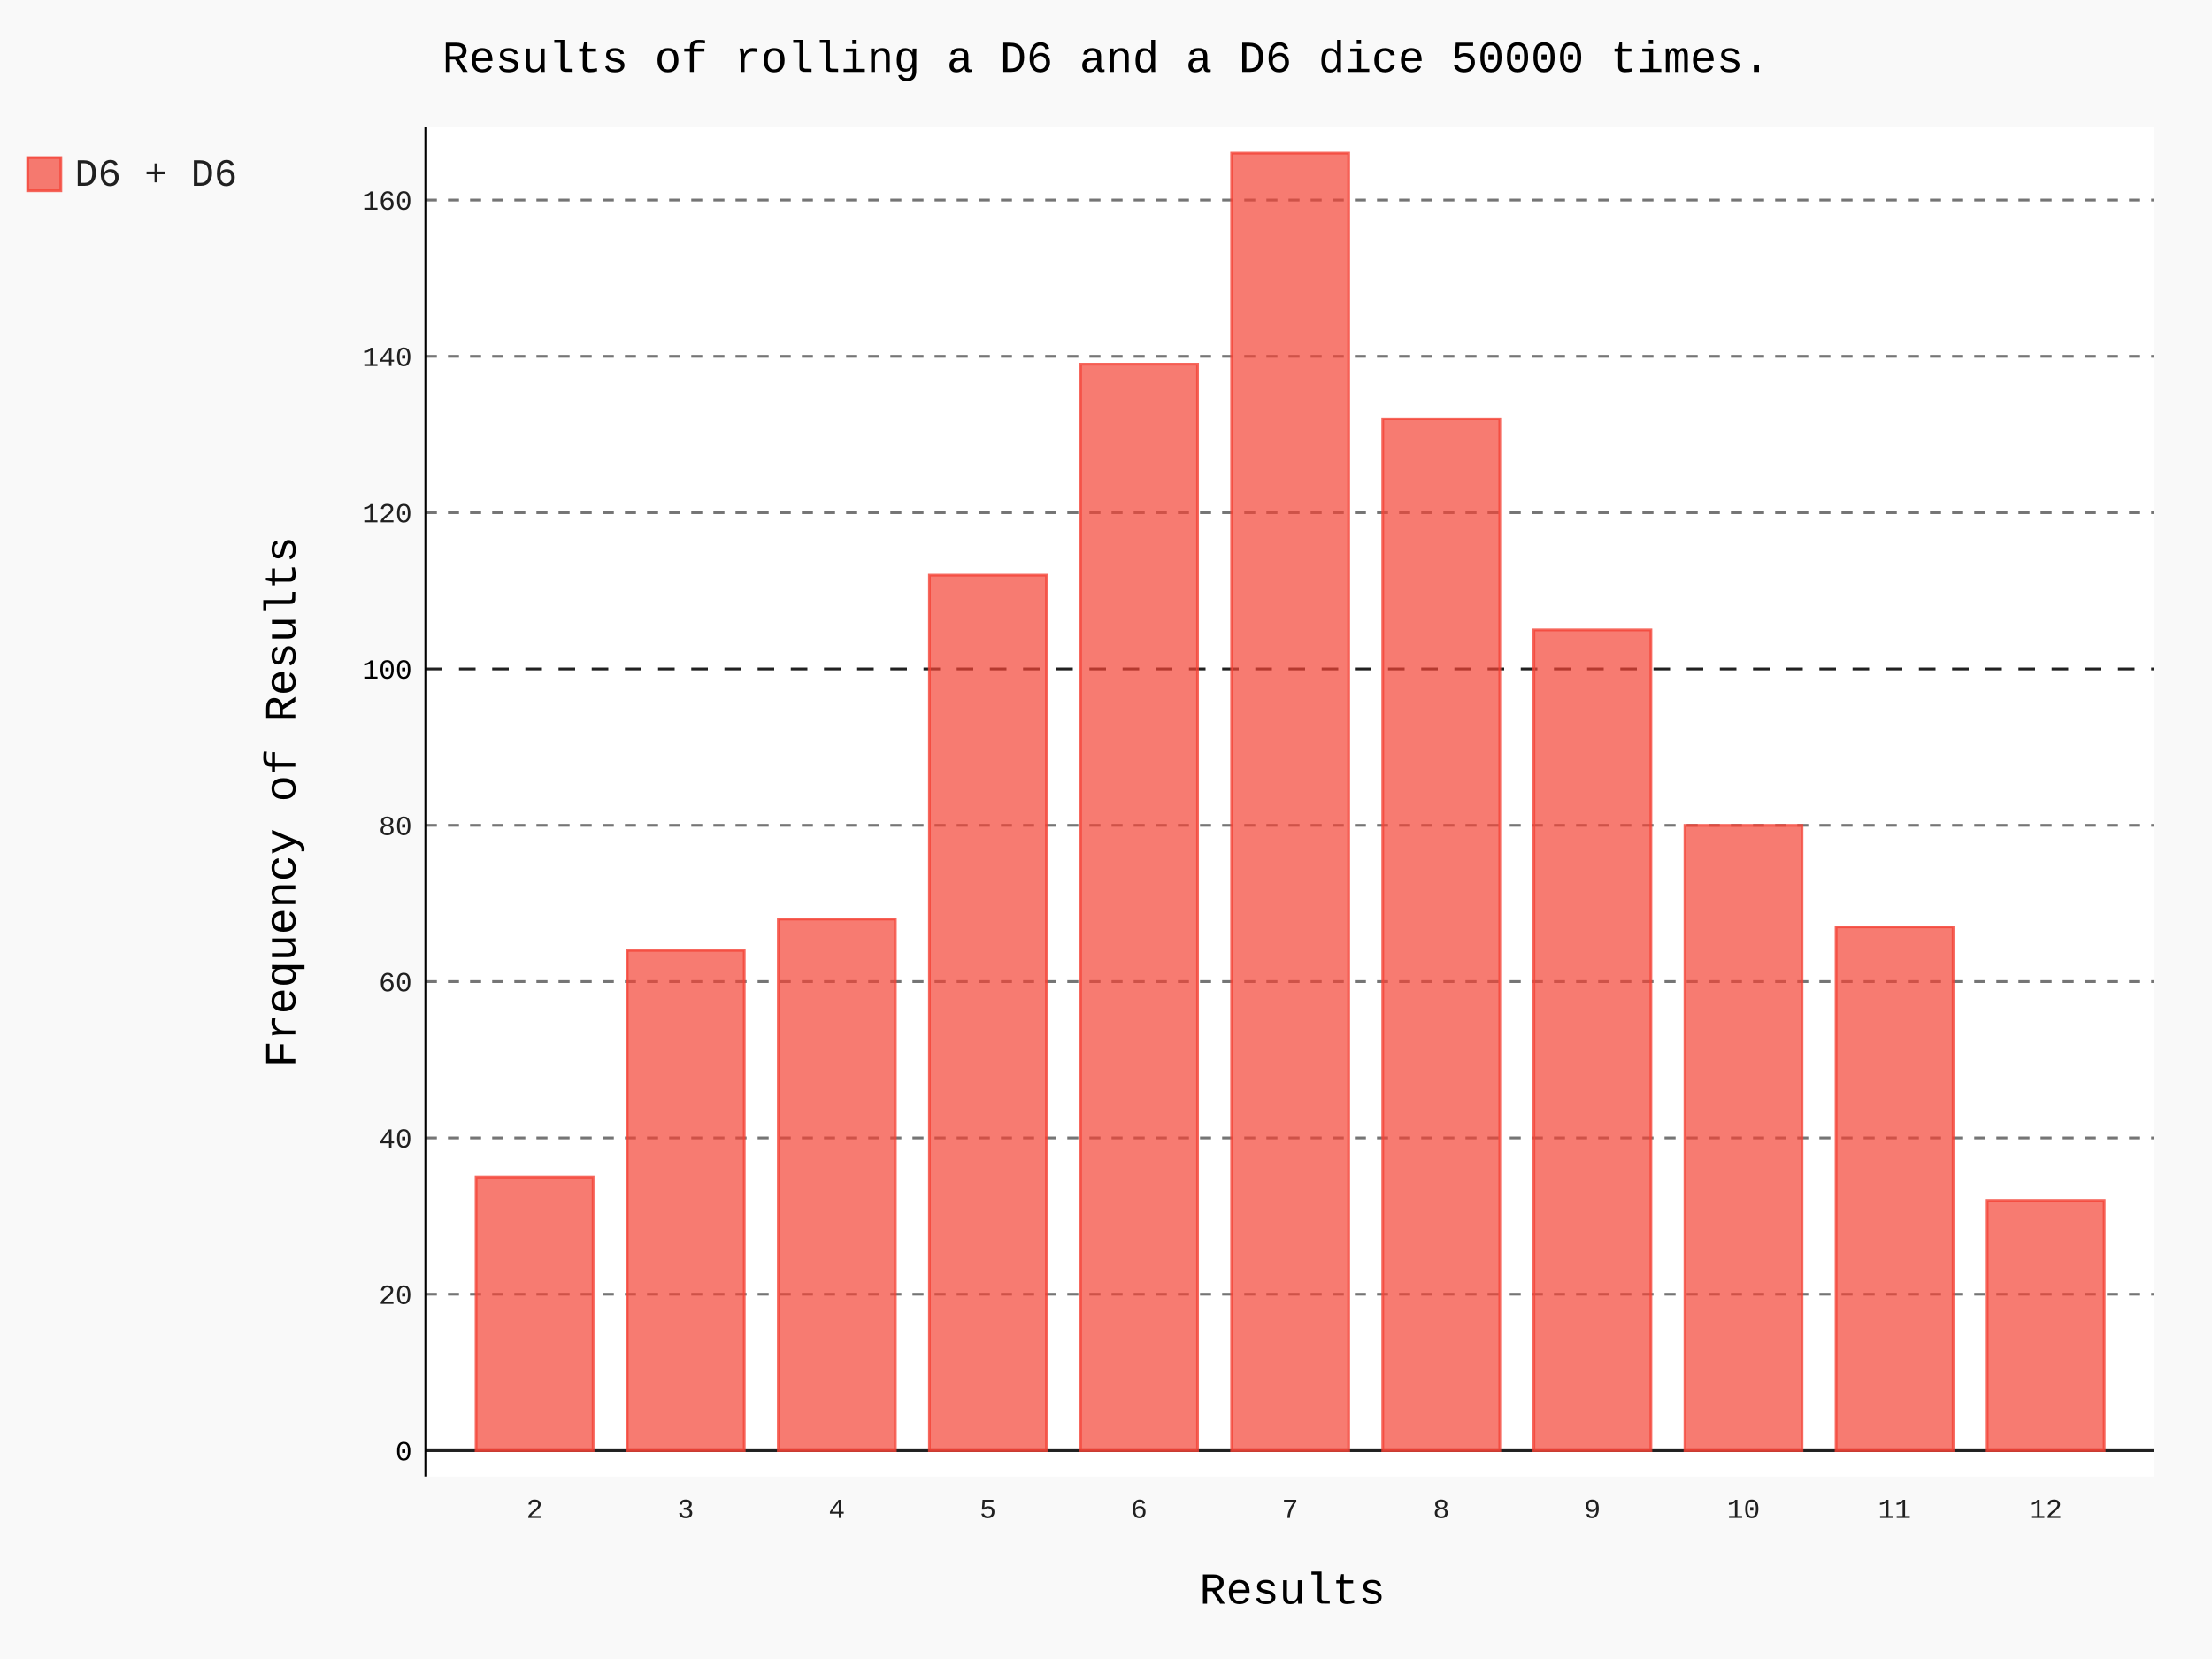
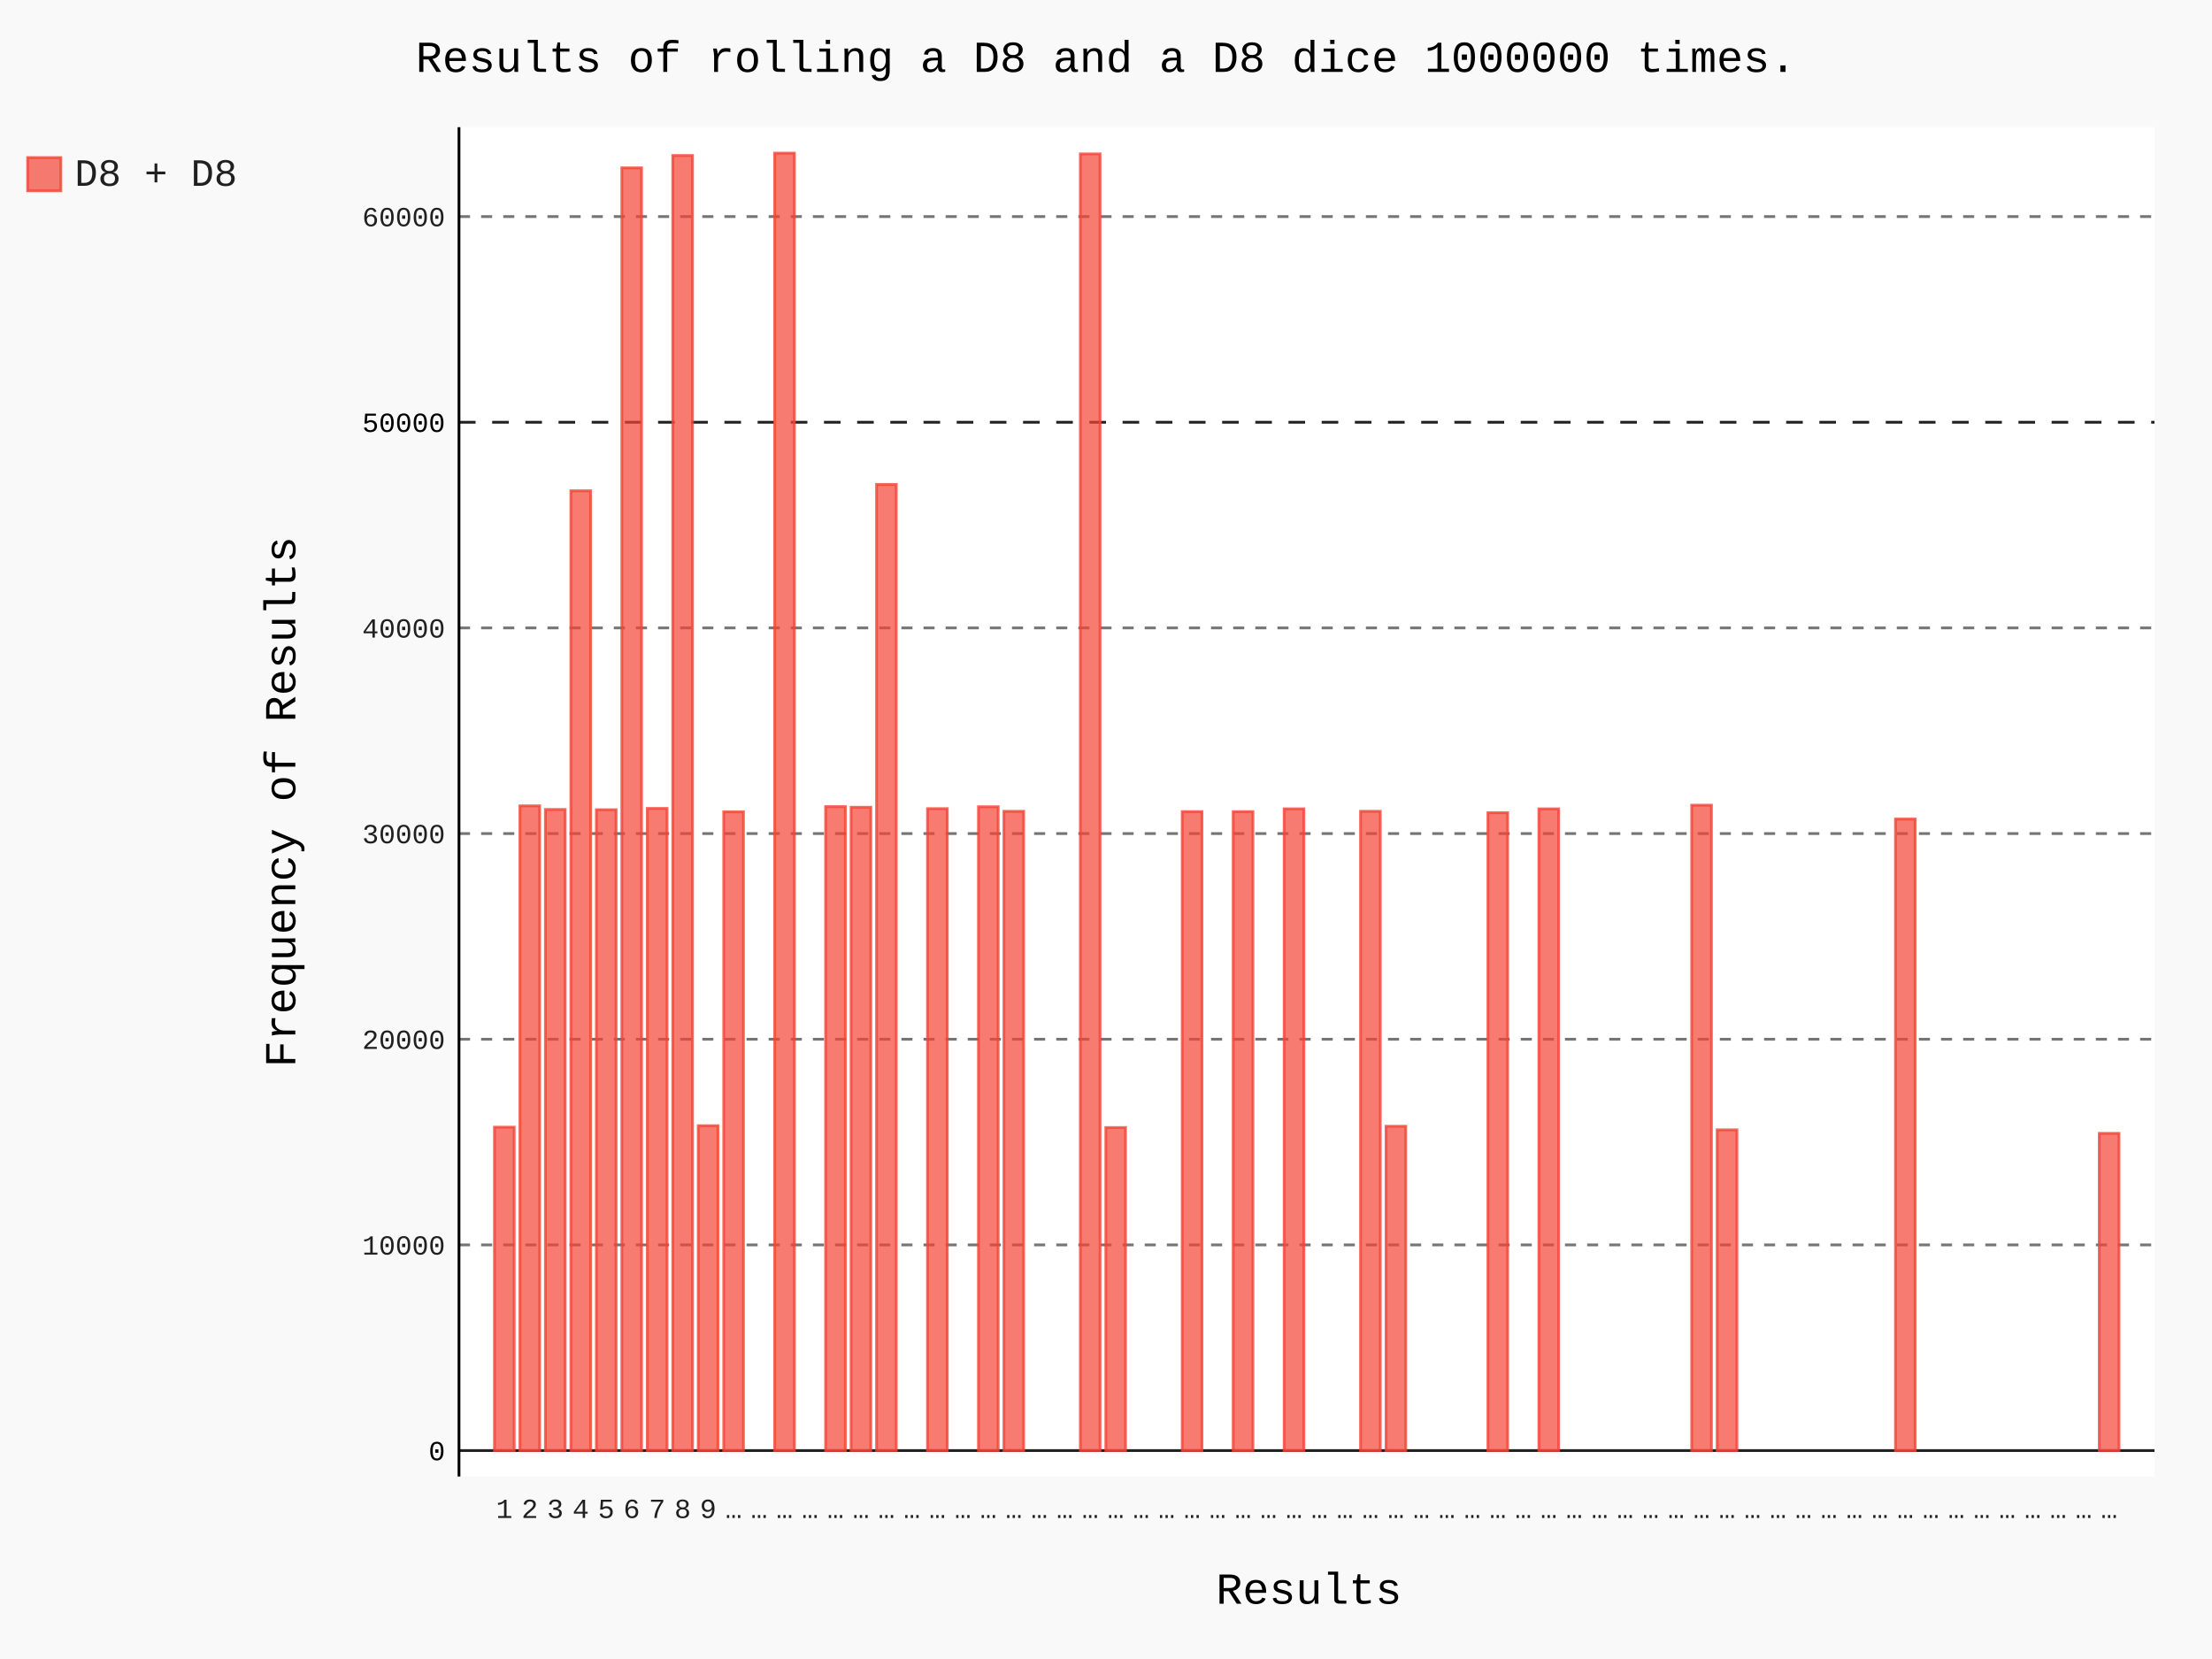
- <svg xmlns="http://www.w3.org/2000/svg" class="pygal-chart" id="chart-c954df6e-4f68-4562-895c-fcc2623d013d" viewBox="0 0 800 600">
+ <svg xmlns="http://www.w3.org/2000/svg" class="pygal-chart" id="chart-19fbeeee-10bd-4d05-9b91-ba25eebc8c59" viewBox="0 0 800 600">
  <defs>
-     <style type="text/css">#chart-c954df6e-4f68-4562-895c-fcc2623d013d{-webkit-user-select:none;-webkit-font-smoothing:antialiased;font-family:Consolas,"Liberation Mono",Menlo,Courier,monospace}#chart-c954df6e-4f68-4562-895c-fcc2623d013d .title{font-family:Consolas,"Liberation Mono",Menlo,Courier,monospace;font-size:16px}#chart-c954df6e-4f68-4562-895c-fcc2623d013d .legends .legend text{font-family:Consolas,"Liberation Mono",Menlo,Courier,monospace;font-size:14px}#chart-c954df6e-4f68-4562-895c-fcc2623d013d .axis text{font-family:Consolas,"Liberation Mono",Menlo,Courier,monospace;font-size:10px}#chart-c954df6e-4f68-4562-895c-fcc2623d013d .axis text.major{font-family:Consolas,"Liberation Mono",Menlo,Courier,monospace;font-size:10px}#chart-c954df6e-4f68-4562-895c-fcc2623d013d .text-overlay text.value{font-family:Consolas,"Liberation Mono",Menlo,Courier,monospace;font-size:16px}#chart-c954df6e-4f68-4562-895c-fcc2623d013d .text-overlay text.label{font-family:Consolas,"Liberation Mono",Menlo,Courier,monospace;font-size:10px}#chart-c954df6e-4f68-4562-895c-fcc2623d013d .tooltip{font-family:Consolas,"Liberation Mono",Menlo,Courier,monospace;font-size:14px}#chart-c954df6e-4f68-4562-895c-fcc2623d013d text.no_data{font-family:Consolas,"Liberation Mono",Menlo,Courier,monospace;font-size:64px}
- #chart-c954df6e-4f68-4562-895c-fcc2623d013d{background-color:rgba(249,249,249,1)}#chart-c954df6e-4f68-4562-895c-fcc2623d013d path,#chart-c954df6e-4f68-4562-895c-fcc2623d013d line,#chart-c954df6e-4f68-4562-895c-fcc2623d013d rect,#chart-c954df6e-4f68-4562-895c-fcc2623d013d circle{-webkit-transition:150ms;-moz-transition:150ms;transition:150ms}#chart-c954df6e-4f68-4562-895c-fcc2623d013d .graph &gt; .background{fill:rgba(249,249,249,1)}#chart-c954df6e-4f68-4562-895c-fcc2623d013d .plot &gt; .background{fill:rgba(255,255,255,1)}#chart-c954df6e-4f68-4562-895c-fcc2623d013d .graph{fill:rgba(0,0,0,.87)}#chart-c954df6e-4f68-4562-895c-fcc2623d013d text.no_data{fill:rgba(0,0,0,1)}#chart-c954df6e-4f68-4562-895c-fcc2623d013d .title{fill:rgba(0,0,0,1)}#chart-c954df6e-4f68-4562-895c-fcc2623d013d .legends .legend text{fill:rgba(0,0,0,.87)}#chart-c954df6e-4f68-4562-895c-fcc2623d013d .legends .legend:hover text{fill:rgba(0,0,0,1)}#chart-c954df6e-4f68-4562-895c-fcc2623d013d .axis .line{stroke:rgba(0,0,0,1)}#chart-c954df6e-4f68-4562-895c-fcc2623d013d .axis .guide.line{stroke:rgba(0,0,0,.54)}#chart-c954df6e-4f68-4562-895c-fcc2623d013d .axis .major.line{stroke:rgba(0,0,0,.87)}#chart-c954df6e-4f68-4562-895c-fcc2623d013d .axis text.major{fill:rgba(0,0,0,1)}#chart-c954df6e-4f68-4562-895c-fcc2623d013d .axis.y .guides:hover .guide.line,#chart-c954df6e-4f68-4562-895c-fcc2623d013d .line-graph .axis.x .guides:hover .guide.line,#chart-c954df6e-4f68-4562-895c-fcc2623d013d .stackedline-graph .axis.x .guides:hover .guide.line,#chart-c954df6e-4f68-4562-895c-fcc2623d013d .xy-graph .axis.x .guides:hover .guide.line{stroke:rgba(0,0,0,1)}#chart-c954df6e-4f68-4562-895c-fcc2623d013d .axis .guides:hover text{fill:rgba(0,0,0,1)}#chart-c954df6e-4f68-4562-895c-fcc2623d013d .reactive{fill-opacity:.7;stroke-opacity:.8}#chart-c954df6e-4f68-4562-895c-fcc2623d013d .ci{stroke:rgba(0,0,0,.87)}#chart-c954df6e-4f68-4562-895c-fcc2623d013d .reactive.active,#chart-c954df6e-4f68-4562-895c-fcc2623d013d .active .reactive{fill-opacity:.8;stroke-opacity:.9;stroke-width:4}#chart-c954df6e-4f68-4562-895c-fcc2623d013d .ci .reactive.active{stroke-width:1.5}#chart-c954df6e-4f68-4562-895c-fcc2623d013d .series text{fill:rgba(0,0,0,1)}#chart-c954df6e-4f68-4562-895c-fcc2623d013d .tooltip rect{fill:rgba(255,255,255,1);stroke:rgba(0,0,0,1);-webkit-transition:opacity 150ms;-moz-transition:opacity 150ms;transition:opacity 150ms}#chart-c954df6e-4f68-4562-895c-fcc2623d013d .tooltip .label{fill:rgba(0,0,0,.87)}#chart-c954df6e-4f68-4562-895c-fcc2623d013d .tooltip .label{fill:rgba(0,0,0,.87)}#chart-c954df6e-4f68-4562-895c-fcc2623d013d .tooltip .legend{font-size:.8em;fill:rgba(0,0,0,.54)}#chart-c954df6e-4f68-4562-895c-fcc2623d013d .tooltip .x_label{font-size:.6em;fill:rgba(0,0,0,1)}#chart-c954df6e-4f68-4562-895c-fcc2623d013d .tooltip .xlink{font-size:.5em;text-decoration:underline}#chart-c954df6e-4f68-4562-895c-fcc2623d013d .tooltip .value{font-size:1.5em}#chart-c954df6e-4f68-4562-895c-fcc2623d013d .bound{font-size:.5em}#chart-c954df6e-4f68-4562-895c-fcc2623d013d .max-value{font-size:.75em;fill:rgba(0,0,0,.54)}#chart-c954df6e-4f68-4562-895c-fcc2623d013d .map-element{fill:rgba(255,255,255,1);stroke:rgba(0,0,0,.54) !important}#chart-c954df6e-4f68-4562-895c-fcc2623d013d .map-element .reactive{fill-opacity:inherit;stroke-opacity:inherit}#chart-c954df6e-4f68-4562-895c-fcc2623d013d .color-0,#chart-c954df6e-4f68-4562-895c-fcc2623d013d .color-0 a:visited{stroke:#F44336;fill:#F44336}#chart-c954df6e-4f68-4562-895c-fcc2623d013d .text-overlay .color-0 text{fill:black}
- #chart-c954df6e-4f68-4562-895c-fcc2623d013d text.no_data{text-anchor:middle}#chart-c954df6e-4f68-4562-895c-fcc2623d013d .guide.line{fill:none}#chart-c954df6e-4f68-4562-895c-fcc2623d013d .centered{text-anchor:middle}#chart-c954df6e-4f68-4562-895c-fcc2623d013d .title{text-anchor:middle}#chart-c954df6e-4f68-4562-895c-fcc2623d013d .legends .legend text{fill-opacity:1}#chart-c954df6e-4f68-4562-895c-fcc2623d013d .axis.x text{text-anchor:middle}#chart-c954df6e-4f68-4562-895c-fcc2623d013d .axis.x:not(.web) text[transform]{text-anchor:start}#chart-c954df6e-4f68-4562-895c-fcc2623d013d .axis.x:not(.web) text[transform].backwards{text-anchor:end}#chart-c954df6e-4f68-4562-895c-fcc2623d013d .axis.y text{text-anchor:end}#chart-c954df6e-4f68-4562-895c-fcc2623d013d .axis.y text[transform].backwards{text-anchor:start}#chart-c954df6e-4f68-4562-895c-fcc2623d013d .axis.y2 text{text-anchor:start}#chart-c954df6e-4f68-4562-895c-fcc2623d013d .axis.y2 text[transform].backwards{text-anchor:end}#chart-c954df6e-4f68-4562-895c-fcc2623d013d .axis .guide.line{stroke-dasharray:4,4}#chart-c954df6e-4f68-4562-895c-fcc2623d013d .axis .major.guide.line{stroke-dasharray:6,6}#chart-c954df6e-4f68-4562-895c-fcc2623d013d .horizontal .axis.y .guide.line,#chart-c954df6e-4f68-4562-895c-fcc2623d013d .horizontal .axis.y2 .guide.line,#chart-c954df6e-4f68-4562-895c-fcc2623d013d .vertical .axis.x .guide.line{opacity:0}#chart-c954df6e-4f68-4562-895c-fcc2623d013d .horizontal .axis.always_show .guide.line,#chart-c954df6e-4f68-4562-895c-fcc2623d013d .vertical .axis.always_show .guide.line{opacity:1 !important}#chart-c954df6e-4f68-4562-895c-fcc2623d013d .axis.y .guides:hover .guide.line,#chart-c954df6e-4f68-4562-895c-fcc2623d013d .axis.y2 .guides:hover .guide.line,#chart-c954df6e-4f68-4562-895c-fcc2623d013d .axis.x .guides:hover .guide.line{opacity:1}#chart-c954df6e-4f68-4562-895c-fcc2623d013d .axis .guides:hover text{opacity:1}#chart-c954df6e-4f68-4562-895c-fcc2623d013d .nofill{fill:none}#chart-c954df6e-4f68-4562-895c-fcc2623d013d .subtle-fill{fill-opacity:.2}#chart-c954df6e-4f68-4562-895c-fcc2623d013d .dot{stroke-width:1px;fill-opacity:1}#chart-c954df6e-4f68-4562-895c-fcc2623d013d .dot.active{stroke-width:5px}#chart-c954df6e-4f68-4562-895c-fcc2623d013d .dot.negative{fill:transparent}#chart-c954df6e-4f68-4562-895c-fcc2623d013d text,#chart-c954df6e-4f68-4562-895c-fcc2623d013d tspan{stroke:none !important}#chart-c954df6e-4f68-4562-895c-fcc2623d013d .series text.active{opacity:1}#chart-c954df6e-4f68-4562-895c-fcc2623d013d .tooltip rect{fill-opacity:.95;stroke-width:.5}#chart-c954df6e-4f68-4562-895c-fcc2623d013d .tooltip text{fill-opacity:1}#chart-c954df6e-4f68-4562-895c-fcc2623d013d .showable{visibility:hidden}#chart-c954df6e-4f68-4562-895c-fcc2623d013d .showable.shown{visibility:visible}#chart-c954df6e-4f68-4562-895c-fcc2623d013d .gauge-background{fill:rgba(229,229,229,1);stroke:none}#chart-c954df6e-4f68-4562-895c-fcc2623d013d .bg-lines{stroke:rgba(249,249,249,1);stroke-width:2px}</style>
+     <style type="text/css">#chart-19fbeeee-10bd-4d05-9b91-ba25eebc8c59{-webkit-user-select:none;-webkit-font-smoothing:antialiased;font-family:Consolas,"Liberation Mono",Menlo,Courier,monospace}#chart-19fbeeee-10bd-4d05-9b91-ba25eebc8c59 .title{font-family:Consolas,"Liberation Mono",Menlo,Courier,monospace;font-size:16px}#chart-19fbeeee-10bd-4d05-9b91-ba25eebc8c59 .legends .legend text{font-family:Consolas,"Liberation Mono",Menlo,Courier,monospace;font-size:14px}#chart-19fbeeee-10bd-4d05-9b91-ba25eebc8c59 .axis text{font-family:Consolas,"Liberation Mono",Menlo,Courier,monospace;font-size:10px}#chart-19fbeeee-10bd-4d05-9b91-ba25eebc8c59 .axis text.major{font-family:Consolas,"Liberation Mono",Menlo,Courier,monospace;font-size:10px}#chart-19fbeeee-10bd-4d05-9b91-ba25eebc8c59 .text-overlay text.value{font-family:Consolas,"Liberation Mono",Menlo,Courier,monospace;font-size:16px}#chart-19fbeeee-10bd-4d05-9b91-ba25eebc8c59 .text-overlay text.label{font-family:Consolas,"Liberation Mono",Menlo,Courier,monospace;font-size:10px}#chart-19fbeeee-10bd-4d05-9b91-ba25eebc8c59 .tooltip{font-family:Consolas,"Liberation Mono",Menlo,Courier,monospace;font-size:14px}#chart-19fbeeee-10bd-4d05-9b91-ba25eebc8c59 text.no_data{font-family:Consolas,"Liberation Mono",Menlo,Courier,monospace;font-size:64px}
+ #chart-19fbeeee-10bd-4d05-9b91-ba25eebc8c59{background-color:rgba(249,249,249,1)}#chart-19fbeeee-10bd-4d05-9b91-ba25eebc8c59 path,#chart-19fbeeee-10bd-4d05-9b91-ba25eebc8c59 line,#chart-19fbeeee-10bd-4d05-9b91-ba25eebc8c59 rect,#chart-19fbeeee-10bd-4d05-9b91-ba25eebc8c59 circle{-webkit-transition:150ms;-moz-transition:150ms;transition:150ms}#chart-19fbeeee-10bd-4d05-9b91-ba25eebc8c59 .graph &gt; .background{fill:rgba(249,249,249,1)}#chart-19fbeeee-10bd-4d05-9b91-ba25eebc8c59 .plot &gt; .background{fill:rgba(255,255,255,1)}#chart-19fbeeee-10bd-4d05-9b91-ba25eebc8c59 .graph{fill:rgba(0,0,0,.87)}#chart-19fbeeee-10bd-4d05-9b91-ba25eebc8c59 text.no_data{fill:rgba(0,0,0,1)}#chart-19fbeeee-10bd-4d05-9b91-ba25eebc8c59 .title{fill:rgba(0,0,0,1)}#chart-19fbeeee-10bd-4d05-9b91-ba25eebc8c59 .legends .legend text{fill:rgba(0,0,0,.87)}#chart-19fbeeee-10bd-4d05-9b91-ba25eebc8c59 .legends .legend:hover text{fill:rgba(0,0,0,1)}#chart-19fbeeee-10bd-4d05-9b91-ba25eebc8c59 .axis .line{stroke:rgba(0,0,0,1)}#chart-19fbeeee-10bd-4d05-9b91-ba25eebc8c59 .axis .guide.line{stroke:rgba(0,0,0,.54)}#chart-19fbeeee-10bd-4d05-9b91-ba25eebc8c59 .axis .major.line{stroke:rgba(0,0,0,.87)}#chart-19fbeeee-10bd-4d05-9b91-ba25eebc8c59 .axis text.major{fill:rgba(0,0,0,1)}#chart-19fbeeee-10bd-4d05-9b91-ba25eebc8c59 .axis.y .guides:hover .guide.line,#chart-19fbeeee-10bd-4d05-9b91-ba25eebc8c59 .line-graph .axis.x .guides:hover .guide.line,#chart-19fbeeee-10bd-4d05-9b91-ba25eebc8c59 .stackedline-graph .axis.x .guides:hover .guide.line,#chart-19fbeeee-10bd-4d05-9b91-ba25eebc8c59 .xy-graph .axis.x .guides:hover .guide.line{stroke:rgba(0,0,0,1)}#chart-19fbeeee-10bd-4d05-9b91-ba25eebc8c59 .axis .guides:hover text{fill:rgba(0,0,0,1)}#chart-19fbeeee-10bd-4d05-9b91-ba25eebc8c59 .reactive{fill-opacity:.7;stroke-opacity:.8}#chart-19fbeeee-10bd-4d05-9b91-ba25eebc8c59 .ci{stroke:rgba(0,0,0,.87)}#chart-19fbeeee-10bd-4d05-9b91-ba25eebc8c59 .reactive.active,#chart-19fbeeee-10bd-4d05-9b91-ba25eebc8c59 .active .reactive{fill-opacity:.8;stroke-opacity:.9;stroke-width:4}#chart-19fbeeee-10bd-4d05-9b91-ba25eebc8c59 .ci .reactive.active{stroke-width:1.5}#chart-19fbeeee-10bd-4d05-9b91-ba25eebc8c59 .series text{fill:rgba(0,0,0,1)}#chart-19fbeeee-10bd-4d05-9b91-ba25eebc8c59 .tooltip rect{fill:rgba(255,255,255,1);stroke:rgba(0,0,0,1);-webkit-transition:opacity 150ms;-moz-transition:opacity 150ms;transition:opacity 150ms}#chart-19fbeeee-10bd-4d05-9b91-ba25eebc8c59 .tooltip .label{fill:rgba(0,0,0,.87)}#chart-19fbeeee-10bd-4d05-9b91-ba25eebc8c59 .tooltip .label{fill:rgba(0,0,0,.87)}#chart-19fbeeee-10bd-4d05-9b91-ba25eebc8c59 .tooltip .legend{font-size:.8em;fill:rgba(0,0,0,.54)}#chart-19fbeeee-10bd-4d05-9b91-ba25eebc8c59 .tooltip .x_label{font-size:.6em;fill:rgba(0,0,0,1)}#chart-19fbeeee-10bd-4d05-9b91-ba25eebc8c59 .tooltip .xlink{font-size:.5em;text-decoration:underline}#chart-19fbeeee-10bd-4d05-9b91-ba25eebc8c59 .tooltip .value{font-size:1.5em}#chart-19fbeeee-10bd-4d05-9b91-ba25eebc8c59 .bound{font-size:.5em}#chart-19fbeeee-10bd-4d05-9b91-ba25eebc8c59 .max-value{font-size:.75em;fill:rgba(0,0,0,.54)}#chart-19fbeeee-10bd-4d05-9b91-ba25eebc8c59 .map-element{fill:rgba(255,255,255,1);stroke:rgba(0,0,0,.54) !important}#chart-19fbeeee-10bd-4d05-9b91-ba25eebc8c59 .map-element .reactive{fill-opacity:inherit;stroke-opacity:inherit}#chart-19fbeeee-10bd-4d05-9b91-ba25eebc8c59 .color-0,#chart-19fbeeee-10bd-4d05-9b91-ba25eebc8c59 .color-0 a:visited{stroke:#F44336;fill:#F44336}#chart-19fbeeee-10bd-4d05-9b91-ba25eebc8c59 .text-overlay .color-0 text{fill:black}
+ #chart-19fbeeee-10bd-4d05-9b91-ba25eebc8c59 text.no_data{text-anchor:middle}#chart-19fbeeee-10bd-4d05-9b91-ba25eebc8c59 .guide.line{fill:none}#chart-19fbeeee-10bd-4d05-9b91-ba25eebc8c59 .centered{text-anchor:middle}#chart-19fbeeee-10bd-4d05-9b91-ba25eebc8c59 .title{text-anchor:middle}#chart-19fbeeee-10bd-4d05-9b91-ba25eebc8c59 .legends .legend text{fill-opacity:1}#chart-19fbeeee-10bd-4d05-9b91-ba25eebc8c59 .axis.x text{text-anchor:middle}#chart-19fbeeee-10bd-4d05-9b91-ba25eebc8c59 .axis.x:not(.web) text[transform]{text-anchor:start}#chart-19fbeeee-10bd-4d05-9b91-ba25eebc8c59 .axis.x:not(.web) text[transform].backwards{text-anchor:end}#chart-19fbeeee-10bd-4d05-9b91-ba25eebc8c59 .axis.y text{text-anchor:end}#chart-19fbeeee-10bd-4d05-9b91-ba25eebc8c59 .axis.y text[transform].backwards{text-anchor:start}#chart-19fbeeee-10bd-4d05-9b91-ba25eebc8c59 .axis.y2 text{text-anchor:start}#chart-19fbeeee-10bd-4d05-9b91-ba25eebc8c59 .axis.y2 text[transform].backwards{text-anchor:end}#chart-19fbeeee-10bd-4d05-9b91-ba25eebc8c59 .axis .guide.line{stroke-dasharray:4,4}#chart-19fbeeee-10bd-4d05-9b91-ba25eebc8c59 .axis .major.guide.line{stroke-dasharray:6,6}#chart-19fbeeee-10bd-4d05-9b91-ba25eebc8c59 .horizontal .axis.y .guide.line,#chart-19fbeeee-10bd-4d05-9b91-ba25eebc8c59 .horizontal .axis.y2 .guide.line,#chart-19fbeeee-10bd-4d05-9b91-ba25eebc8c59 .vertical .axis.x .guide.line{opacity:0}#chart-19fbeeee-10bd-4d05-9b91-ba25eebc8c59 .horizontal .axis.always_show .guide.line,#chart-19fbeeee-10bd-4d05-9b91-ba25eebc8c59 .vertical .axis.always_show .guide.line{opacity:1 !important}#chart-19fbeeee-10bd-4d05-9b91-ba25eebc8c59 .axis.y .guides:hover .guide.line,#chart-19fbeeee-10bd-4d05-9b91-ba25eebc8c59 .axis.y2 .guides:hover .guide.line,#chart-19fbeeee-10bd-4d05-9b91-ba25eebc8c59 .axis.x .guides:hover .guide.line{opacity:1}#chart-19fbeeee-10bd-4d05-9b91-ba25eebc8c59 .axis .guides:hover text{opacity:1}#chart-19fbeeee-10bd-4d05-9b91-ba25eebc8c59 .nofill{fill:none}#chart-19fbeeee-10bd-4d05-9b91-ba25eebc8c59 .subtle-fill{fill-opacity:.2}#chart-19fbeeee-10bd-4d05-9b91-ba25eebc8c59 .dot{stroke-width:1px;fill-opacity:1}#chart-19fbeeee-10bd-4d05-9b91-ba25eebc8c59 .dot.active{stroke-width:5px}#chart-19fbeeee-10bd-4d05-9b91-ba25eebc8c59 .dot.negative{fill:transparent}#chart-19fbeeee-10bd-4d05-9b91-ba25eebc8c59 text,#chart-19fbeeee-10bd-4d05-9b91-ba25eebc8c59 tspan{stroke:none !important}#chart-19fbeeee-10bd-4d05-9b91-ba25eebc8c59 .series text.active{opacity:1}#chart-19fbeeee-10bd-4d05-9b91-ba25eebc8c59 .tooltip rect{fill-opacity:.95;stroke-width:.5}#chart-19fbeeee-10bd-4d05-9b91-ba25eebc8c59 .tooltip text{fill-opacity:1}#chart-19fbeeee-10bd-4d05-9b91-ba25eebc8c59 .showable{visibility:hidden}#chart-19fbeeee-10bd-4d05-9b91-ba25eebc8c59 .showable.shown{visibility:visible}#chart-19fbeeee-10bd-4d05-9b91-ba25eebc8c59 .gauge-background{fill:rgba(229,229,229,1);stroke:none}#chart-19fbeeee-10bd-4d05-9b91-ba25eebc8c59 .bg-lines{stroke:rgba(249,249,249,1);stroke-width:2px}</style>
  </defs>
  <g class="graph bar-graph vertical">
    <rect class="background" height="600" width="800" x="0" y="0" />
-     <g class="plot" transform="translate(154, 46)">
-       <rect class="background" height="488" width="625.2" x="0" y="0" />
+     <g class="plot" transform="translate(166, 46)">
+       <rect class="background" height="488" width="613.2" x="0" y="0" />
      <g class="axis y always_show">
        <g class="guides">
-           <path class="axis major line" d="M0 478.615 h625.2" />
+           <path class="axis major line" d="M0 478.615 h613.2" />
          <text class="major" x="-5" y="482.115">0</text>
        </g>
        <g class="guides">
-           <path class="guide line" d="M0 422.082 h625.2" />
-           <text class="" x="-5" y="425.582">20</text>
-         </g>
-         <g class="guides">
-           <path class="guide line" d="M0 365.548 h625.2" />
-           <text class="" x="-5" y="369.048">40</text>
-         </g>
-         <g class="guides">
-           <path class="guide line" d="M0 309.014 h625.2" />
-           <text class="" x="-5" y="312.514">60</text>
-         </g>
-         <g class="guides">
-           <path class="guide line" d="M0 252.48 h625.2" />
-           <text class="" x="-5" y="255.98">80</text>
-         </g>
-         <g class="guides">
-           <path class="major guide line" d="M0 195.946 h625.2" />
-           <text class="major" x="-5" y="199.446">100</text>
-         </g>
-         <g class="guides">
-           <path class="guide line" d="M0 139.412 h625.2" />
-           <text class="" x="-5" y="142.912">120</text>
-         </g>
-         <g class="guides">
-           <path class="guide line" d="M0 82.879 h625.2" />
-           <text class="" x="-5" y="86.379">140</text>
-         </g>
-         <g class="guides">
-           <path class="guide line" d="M0 26.345 h625.2" />
-           <text class="" x="-5" y="29.845">160</text>
+           <path class="guide line" d="M0 404.235 h613.2" />
+           <text class="" x="-5" y="407.735">10000</text>
+         </g>
+         <g class="guides">
+           <path class="guide line" d="M0 329.854 h613.2" />
+           <text class="" x="-5" y="333.354">20000</text>
+         </g>
+         <g class="guides">
+           <path class="guide line" d="M0 255.473 h613.2" />
+           <text class="" x="-5" y="258.973">30000</text>
+         </g>
+         <g class="guides">
+           <path class="guide line" d="M0 181.093 h613.2" />
+           <text class="" x="-5" y="184.593">40000</text>
+         </g>
+         <g class="guides">
+           <path class="major guide line" d="M0 106.712 h613.2" />
+           <text class="major" x="-5" y="110.212">50000</text>
+         </g>
+         <g class="guides">
+           <path class="guide line" d="M0 32.331 h613.2" />
+           <text class="" x="-5" y="35.831">60000</text>
        </g>
      </g>
      <g class="axis x">
        <path class="line" d="M0 0 v488" />
        <g class="guides">
-           <path class="guide line" d="M39.348 0 v488" />
-           <text class="" x="39.348" y="503.0">2</text>
-         </g>
-         <g class="guides">
-           <path class="guide line" d="M93.999 0 v488" />
-           <text class="" x="93.999" y="503.0">3</text>
-         </g>
-         <g class="guides">
-           <path class="guide line" d="M148.649 0 v488" />
-           <text class="" x="148.649" y="503.0">4</text>
-         </g>
-         <g class="guides">
-           <path class="guide line" d="M203.299 0 v488" />
-           <text class="" x="203.299" y="503.0">5</text>
-         </g>
-         <g class="guides">
-           <path class="guide line" d="M257.95 0 v488" />
-           <text class="" x="257.95" y="503.0">6</text>
-         </g>
-         <g class="guides">
-           <path class="guide line" d="M312.6 0 v488" />
-           <text class="" x="312.6" y="503.0">7</text>
-         </g>
-         <g class="guides">
-           <path class="guide line" d="M367.25 0 v488" />
-           <text class="" x="367.25" y="503.0">8</text>
-         </g>
-         <g class="guides">
-           <path class="guide line" d="M421.901 0 v488" />
-           <text class="" x="421.901" y="503.0">9</text>
-         </g>
-         <g class="guides">
-           <path class="guide line" d="M476.551 0 v488" />
-           <text class="" x="476.551" y="503.0">10</text>
-         </g>
-         <g class="guides">
-           <path class="guide line" d="M531.201 0 v488" />
-           <text class="" x="531.201" y="503.0">11</text>
-         </g>
-         <g class="guides">
-           <path class="guide line" d="M585.852 0 v488" />
-           <text class="" x="585.852" y="503.0">12</text>
+           <path class="guide line" d="M16.399 0 v488" />
+           <text class="" x="16.399" y="503.0">1</text>
+         </g>
+         <g class="guides">
+           <path class="guide line" d="M25.611 0 v488" />
+           <text class="" x="25.611" y="503.0">2</text>
+         </g>
+         <g class="guides">
+           <path class="guide line" d="M34.824 0 v488" />
+           <text class="" x="34.824" y="503.0">3</text>
+         </g>
+         <g class="guides">
+           <path class="guide line" d="M44.037 0 v488" />
+           <text class="" x="44.037" y="503.0">4</text>
+         </g>
+         <g class="guides">
+           <path class="guide line" d="M53.25 0 v488" />
+           <text class="" x="53.25" y="503.0">5</text>
+         </g>
+         <g class="guides">
+           <path class="guide line" d="M62.462 0 v488" />
+           <text class="" x="62.462" y="503.0">6</text>
+         </g>
+         <g class="guides">
+           <path class="guide line" d="M71.675 0 v488" />
+           <text class="" x="71.675" y="503.0">7</text>
+         </g>
+         <g class="guides">
+           <path class="guide line" d="M80.888 0 v488" />
+           <text class="" x="80.888" y="503.0">8</text>
+         </g>
+         <g class="guides">
+           <path class="guide line" d="M90.101 0 v488" />
+           <text class="" x="90.101" y="503.0">9</text>
+         </g>
+         <g class="guides">
+           <path class="guide line" d="M99.313 0 v488" />
+           <text class="" x="99.313" y="503.0">…</text>
+         </g>
+         <g class="guides">
+           <path class="guide line" d="M108.526 0 v488" />
+           <text class="" x="108.526" y="503.0">…</text>
+         </g>
+         <g class="guides">
+           <path class="guide line" d="M117.739 0 v488" />
+           <text class="" x="117.739" y="503.0">…</text>
+         </g>
+         <g class="guides">
+           <path class="guide line" d="M126.952 0 v488" />
+           <text class="" x="126.952" y="503.0">…</text>
+         </g>
+         <g class="guides">
+           <path class="guide line" d="M136.164 0 v488" />
+           <text class="" x="136.164" y="503.0">…</text>
+         </g>
+         <g class="guides">
+           <path class="guide line" d="M145.377 0 v488" />
+           <text class="" x="145.377" y="503.0">…</text>
+         </g>
+         <g class="guides">
+           <path class="guide line" d="M154.59 0 v488" />
+           <text class="" x="154.59" y="503.0">…</text>
+         </g>
+         <g class="guides">
+           <path class="guide line" d="M163.803 0 v488" />
+           <text class="" x="163.803" y="503.0">…</text>
+         </g>
+         <g class="guides">
+           <path class="guide line" d="M173.015 0 v488" />
+           <text class="" x="173.015" y="503.0">…</text>
+         </g>
+         <g class="guides">
+           <path class="guide line" d="M182.228 0 v488" />
+           <text class="" x="182.228" y="503.0">…</text>
+         </g>
+         <g class="guides">
+           <path class="guide line" d="M191.441 0 v488" />
+           <text class="" x="191.441" y="503.0">…</text>
+         </g>
+         <g class="guides">
+           <path class="guide line" d="M200.653 0 v488" />
+           <text class="" x="200.653" y="503.0">…</text>
+         </g>
+         <g class="guides">
+           <path class="guide line" d="M209.866 0 v488" />
+           <text class="" x="209.866" y="503.0">…</text>
+         </g>
+         <g class="guides">
+           <path class="guide line" d="M219.079 0 v488" />
+           <text class="" x="219.079" y="503.0">…</text>
+         </g>
+         <g class="guides">
+           <path class="guide line" d="M228.292 0 v488" />
+           <text class="" x="228.292" y="503.0">…</text>
+         </g>
+         <g class="guides">
+           <path class="guide line" d="M237.504 0 v488" />
+           <text class="" x="237.504" y="503.0">…</text>
+         </g>
+         <g class="guides">
+           <path class="guide line" d="M246.717 0 v488" />
+           <text class="" x="246.717" y="503.0">…</text>
+         </g>
+         <g class="guides">
+           <path class="guide line" d="M255.93 0 v488" />
+           <text class="" x="255.93" y="503.0">…</text>
+         </g>
+         <g class="guides">
+           <path class="guide line" d="M265.143 0 v488" />
+           <text class="" x="265.143" y="503.0">…</text>
+         </g>
+         <g class="guides">
+           <path class="guide line" d="M274.355 0 v488" />
+           <text class="" x="274.355" y="503.0">…</text>
+         </g>
+         <g class="guides">
+           <path class="guide line" d="M283.568 0 v488" />
+           <text class="" x="283.568" y="503.0">…</text>
+         </g>
+         <g class="guides">
+           <path class="guide line" d="M292.781 0 v488" />
+           <text class="" x="292.781" y="503.0">…</text>
+         </g>
+         <g class="guides">
+           <path class="guide line" d="M301.994 0 v488" />
+           <text class="" x="301.994" y="503.0">…</text>
+         </g>
+         <g class="guides">
+           <path class="guide line" d="M311.206 0 v488" />
+           <text class="" x="311.206" y="503.0">…</text>
+         </g>
+         <g class="guides">
+           <path class="guide line" d="M320.419 0 v488" />
+           <text class="" x="320.419" y="503.0">…</text>
+         </g>
+         <g class="guides">
+           <path class="guide line" d="M329.632 0 v488" />
+           <text class="" x="329.632" y="503.0">…</text>
+         </g>
+         <g class="guides">
+           <path class="guide line" d="M338.845 0 v488" />
+           <text class="" x="338.845" y="503.0">…</text>
+         </g>
+         <g class="guides">
+           <path class="guide line" d="M348.057 0 v488" />
+           <text class="" x="348.057" y="503.0">…</text>
+         </g>
+         <g class="guides">
+           <path class="guide line" d="M357.27 0 v488" />
+           <text class="" x="357.27" y="503.0">…</text>
+         </g>
+         <g class="guides">
+           <path class="guide line" d="M366.483 0 v488" />
+           <text class="" x="366.483" y="503.0">…</text>
+         </g>
+         <g class="guides">
+           <path class="guide line" d="M375.696 0 v488" />
+           <text class="" x="375.696" y="503.0">…</text>
+         </g>
+         <g class="guides">
+           <path class="guide line" d="M384.908 0 v488" />
+           <text class="" x="384.908" y="503.0">…</text>
+         </g>
+         <g class="guides">
+           <path class="guide line" d="M394.121 0 v488" />
+           <text class="" x="394.121" y="503.0">…</text>
+         </g>
+         <g class="guides">
+           <path class="guide line" d="M403.334 0 v488" />
+           <text class="" x="403.334" y="503.0">…</text>
+         </g>
+         <g class="guides">
+           <path class="guide line" d="M412.547 0 v488" />
+           <text class="" x="412.547" y="503.0">…</text>
+         </g>
+         <g class="guides">
+           <path class="guide line" d="M421.759 0 v488" />
+           <text class="" x="421.759" y="503.0">…</text>
+         </g>
+         <g class="guides">
+           <path class="guide line" d="M430.972 0 v488" />
+           <text class="" x="430.972" y="503.0">…</text>
+         </g>
+         <g class="guides">
+           <path class="guide line" d="M440.185 0 v488" />
+           <text class="" x="440.185" y="503.0">…</text>
+         </g>
+         <g class="guides">
+           <path class="guide line" d="M449.397 0 v488" />
+           <text class="" x="449.397" y="503.0">…</text>
+         </g>
+         <g class="guides">
+           <path class="guide line" d="M458.61 0 v488" />
+           <text class="" x="458.61" y="503.0">…</text>
+         </g>
+         <g class="guides">
+           <path class="guide line" d="M467.823 0 v488" />
+           <text class="" x="467.823" y="503.0">…</text>
+         </g>
+         <g class="guides">
+           <path class="guide line" d="M477.036 0 v488" />
+           <text class="" x="477.036" y="503.0">…</text>
+         </g>
+         <g class="guides">
+           <path class="guide line" d="M486.248 0 v488" />
+           <text class="" x="486.248" y="503.0">…</text>
+         </g>
+         <g class="guides">
+           <path class="guide line" d="M495.461 0 v488" />
+           <text class="" x="495.461" y="503.0">…</text>
+         </g>
+         <g class="guides">
+           <path class="guide line" d="M504.674 0 v488" />
+           <text class="" x="504.674" y="503.0">…</text>
+         </g>
+         <g class="guides">
+           <path class="guide line" d="M513.887 0 v488" />
+           <text class="" x="513.887" y="503.0">…</text>
+         </g>
+         <g class="guides">
+           <path class="guide line" d="M523.099 0 v488" />
+           <text class="" x="523.099" y="503.0">…</text>
+         </g>
+         <g class="guides">
+           <path class="guide line" d="M532.312 0 v488" />
+           <text class="" x="532.312" y="503.0">…</text>
+         </g>
+         <g class="guides">
+           <path class="guide line" d="M541.525 0 v488" />
+           <text class="" x="541.525" y="503.0">…</text>
+         </g>
+         <g class="guides">
+           <path class="guide line" d="M550.738 0 v488" />
+           <text class="" x="550.738" y="503.0">…</text>
+         </g>
+         <g class="guides">
+           <path class="guide line" d="M559.95 0 v488" />
+           <text class="" x="559.95" y="503.0">…</text>
+         </g>
+         <g class="guides">
+           <path class="guide line" d="M569.163 0 v488" />
+           <text class="" x="569.163" y="503.0">…</text>
+         </g>
+         <g class="guides">
+           <path class="guide line" d="M578.376 0 v488" />
+           <text class="" x="578.376" y="503.0">…</text>
+         </g>
+         <g class="guides">
+           <path class="guide line" d="M587.589 0 v488" />
+           <text class="" x="587.589" y="503.0">…</text>
+         </g>
+         <g class="guides">
+           <path class="guide line" d="M596.801 0 v488" />
+           <text class="" x="596.801" y="503.0">…</text>
        </g>
      </g>
      <g class="series serie-0 color-0">
        <g class="bars">
          <g class="bar">
-             <rect class="rect reactive tooltip-trigger" height="98.934" rx="0" ry="0" width="42.321" x="18.188" y="379.681" />
-           </g>
-           <g class="bar">
-             <rect class="rect reactive tooltip-trigger" height="180.908" rx="0" ry="0" width="42.321" x="72.838" y="297.707" />
-           </g>
-           <g class="bar">
-             <rect class="rect reactive tooltip-trigger" height="192.215" rx="0" ry="0" width="42.321" x="127.488" y="286.4" />
-           </g>
-           <g class="bar">
-             <rect class="rect reactive tooltip-trigger" height="316.589" rx="0" ry="0" width="42.321" x="182.139" y="162.026" />
-           </g>
-           <g class="bar">
-             <rect class="rect reactive tooltip-trigger" height="392.91" rx="0" ry="0" width="42.321" x="236.789" y="85.705" />
-           </g>
-           <g class="bar">
-             <rect class="rect reactive tooltip-trigger" height="469.231" rx="0" ry="0" width="42.321" x="291.439" y="9.385" />
-           </g>
-           <g class="bar">
-             <rect class="rect reactive tooltip-trigger" height="373.123" rx="0" ry="0" width="42.321" x="346.09" y="105.492" />
-           </g>
-           <g class="bar">
-             <rect class="rect reactive tooltip-trigger" height="296.803" rx="0" ry="0" width="42.321" x="400.74" y="181.813" />
-           </g>
-           <g class="bar">
-             <rect class="rect reactive tooltip-trigger" height="226.135" rx="0" ry="0" width="42.321" x="455.39" y="252.48" />
-           </g>
-           <g class="bar">
-             <rect class="rect reactive tooltip-trigger" height="189.388" rx="0" ry="0" width="42.321" x="510.041" y="289.227" />
-           </g>
-           <g class="bar">
-             <rect class="rect reactive tooltip-trigger" height="90.454" rx="0" ry="0" width="42.321" x="564.691" y="388.161" />
+             <rect class="rect reactive tooltip-trigger" height="116.956" rx="0" ry="0" width="7.134" x="12.832" y="361.659" />
+           </g>
+           <g class="bar">
+             <rect class="rect reactive tooltip-trigger" height="233.169" rx="0" ry="0" width="7.134" x="22.044" y="245.447" />
+           </g>
+           <g class="bar">
+             <rect class="rect reactive tooltip-trigger" height="231.86" rx="0" ry="0" width="7.134" x="31.257" y="246.756" />
+           </g>
+           <g class="bar">
+             <rect class="rect reactive tooltip-trigger" height="347.113" rx="0" ry="0" width="7.134" x="40.47" y="131.503" />
+           </g>
+           <g class="bar">
+             <rect class="rect reactive tooltip-trigger" height="231.77" rx="0" ry="0" width="7.134" x="49.682" y="246.845" />
+           </g>
+           <g class="bar">
+             <rect class="rect reactive tooltip-trigger" height="463.905" rx="0" ry="0" width="7.134" x="58.895" y="14.71" />
+           </g>
+           <g class="bar">
+             <rect class="rect reactive tooltip-trigger" height="232.231" rx="0" ry="0" width="7.134" x="68.108" y="246.384" />
+           </g>
+           <g class="bar">
+             <rect class="rect reactive tooltip-trigger" height="468.375" rx="0" ry="0" width="7.134" x="77.321" y="10.24" />
+           </g>
+           <g class="bar">
+             <rect class="rect reactive tooltip-trigger" height="117.484" rx="0" ry="0" width="7.134" x="86.533" y="361.131" />
+           </g>
+           <g class="bar">
+             <rect class="rect reactive tooltip-trigger" height="231.012" rx="0" ry="0" width="7.134" x="95.746" y="247.604" />
+           </g>
+           <g class="bar">
+             <rect class="rect reactive tooltip-trigger" height="0.0" rx="0" ry="0" width="7.134" x="104.959" y="478.615" />
+           </g>
+           <g class="bar">
+             <rect class="rect reactive tooltip-trigger" height="469.231" rx="0" ry="0" width="7.134" x="114.172" y="9.385" />
+           </g>
+           <g class="bar">
+             <rect class="rect reactive tooltip-trigger" height="0.0" rx="0" ry="0" width="7.134" x="123.384" y="478.615" />
+           </g>
+           <g class="bar">
+             <rect class="rect reactive tooltip-trigger" height="232.886" rx="0" ry="0" width="7.134" x="132.597" y="245.729" />
+           </g>
+           <g class="bar">
+             <rect class="rect reactive tooltip-trigger" height="232.663" rx="0" ry="0" width="7.134" x="141.81" y="245.952" />
+           </g>
+           <g class="bar">
+             <rect class="rect reactive tooltip-trigger" height="349.418" rx="0" ry="0" width="7.134" x="151.023" y="129.197" />
+           </g>
+           <g class="bar">
+             <rect class="rect reactive tooltip-trigger" height="0.0" rx="0" ry="0" width="7.134" x="160.235" y="478.615" />
+           </g>
+           <g class="bar">
+             <rect class="rect reactive tooltip-trigger" height="232.157" rx="0" ry="0" width="7.134" x="169.448" y="246.458" />
+           </g>
+           <g class="bar">
+             <rect class="rect reactive tooltip-trigger" height="0.0" rx="0" ry="0" width="7.134" x="178.661" y="478.615" />
+           </g>
+           <g class="bar">
+             <rect class="rect reactive tooltip-trigger" height="232.841" rx="0" ry="0" width="7.134" x="187.874" y="245.774" />
+           </g>
+           <g class="bar">
+             <rect class="rect reactive tooltip-trigger" height="231.19" rx="0" ry="0" width="7.134" x="197.086" y="247.425" />
+           </g>
+           <g class="bar">
+             <rect class="rect reactive tooltip-trigger" height="0.0" rx="0" ry="0" width="7.134" x="206.299" y="478.615" />
+           </g>
+           <g class="bar">
+             <rect class="rect reactive tooltip-trigger" height="0.0" rx="0" ry="0" width="7.134" x="215.512" y="478.615" />
+           </g>
+           <g class="bar">
+             <rect class="rect reactive tooltip-trigger" height="468.956" rx="0" ry="0" width="7.134" x="224.725" y="9.66" />
+           </g>
+           <g class="bar">
+             <rect class="rect reactive tooltip-trigger" height="116.822" rx="0" ry="0" width="7.134" x="233.937" y="361.793" />
+           </g>
+           <g class="bar">
+             <rect class="rect reactive tooltip-trigger" height="0.0" rx="0" ry="0" width="7.134" x="243.15" y="478.615" />
+           </g>
+           <g class="bar">
+             <rect class="rect reactive tooltip-trigger" height="0.0" rx="0" ry="0" width="7.134" x="252.363" y="478.615" />
+           </g>
+           <g class="bar">
+             <rect class="rect reactive tooltip-trigger" height="231.086" rx="0" ry="0" width="7.134" x="261.575" y="247.529" />
+           </g>
+           <g class="bar">
+             <rect class="rect reactive tooltip-trigger" height="0.0" rx="0" ry="0" width="7.134" x="270.788" y="478.615" />
+           </g>
+           <g class="bar">
+             <rect class="rect reactive tooltip-trigger" height="231.079" rx="0" ry="0" width="7.134" x="280.001" y="247.537" />
+           </g>
+           <g class="bar">
+             <rect class="rect reactive tooltip-trigger" height="0.0" rx="0" ry="0" width="7.134" x="289.214" y="478.615" />
+           </g>
+           <g class="bar">
+             <rect class="rect reactive tooltip-trigger" height="232.09" rx="0" ry="0" width="7.134" x="298.426" y="246.525" />
+           </g>
+           <g class="bar">
+             <rect class="rect reactive tooltip-trigger" height="0.0" rx="0" ry="0" width="7.134" x="307.639" y="478.615" />
+           </g>
+           <g class="bar">
+             <rect class="rect reactive tooltip-trigger" height="0.0" rx="0" ry="0" width="7.134" x="316.852" y="478.615" />
+           </g>
+           <g class="bar">
+             <rect class="rect reactive tooltip-trigger" height="231.198" rx="0" ry="0" width="7.134" x="326.065" y="247.418" />
+           </g>
+           <g class="bar">
+             <rect class="rect reactive tooltip-trigger" height="117.291" rx="0" ry="0" width="7.134" x="335.277" y="361.324" />
+           </g>
+           <g class="bar">
+             <rect class="rect reactive tooltip-trigger" height="0.0" rx="0" ry="0" width="7.134" x="344.49" y="478.615" />
+           </g>
+           <g class="bar">
+             <rect class="rect reactive tooltip-trigger" height="0.0" rx="0" ry="0" width="7.134" x="353.703" y="478.615" />
+           </g>
+           <g class="bar">
+             <rect class="rect reactive tooltip-trigger" height="0.0" rx="0" ry="0" width="7.134" x="362.916" y="478.615" />
+           </g>
+           <g class="bar">
+             <rect class="rect reactive tooltip-trigger" height="230.684" rx="0" ry="0" width="7.134" x="372.128" y="247.931" />
+           </g>
+           <g class="bar">
+             <rect class="rect reactive tooltip-trigger" height="0.0" rx="0" ry="0" width="7.134" x="381.341" y="478.615" />
+           </g>
+           <g class="bar">
+             <rect class="rect reactive tooltip-trigger" height="232.075" rx="0" ry="0" width="7.134" x="390.554" y="246.54" />
+           </g>
+           <g class="bar">
+             <rect class="rect reactive tooltip-trigger" height="0.0" rx="0" ry="0" width="7.134" x="399.767" y="478.615" />
+           </g>
+           <g class="bar">
+             <rect class="rect reactive tooltip-trigger" height="0.0" rx="0" ry="0" width="7.134" x="408.979" y="478.615" />
+           </g>
+           <g class="bar">
+             <rect class="rect reactive tooltip-trigger" height="0.0" rx="0" ry="0" width="7.134" x="418.192" y="478.615" />
+           </g>
+           <g class="bar">
+             <rect class="rect reactive tooltip-trigger" height="0.0" rx="0" ry="0" width="7.134" x="427.405" y="478.615" />
+           </g>
+           <g class="bar">
+             <rect class="rect reactive tooltip-trigger" height="0.0" rx="0" ry="0" width="7.134" x="436.618" y="478.615" />
+           </g>
+           <g class="bar">
+             <rect class="rect reactive tooltip-trigger" height="233.407" rx="0" ry="0" width="7.134" x="445.83" y="245.209" />
+           </g>
+           <g class="bar">
+             <rect class="rect reactive tooltip-trigger" height="115.997" rx="0" ry="0" width="7.134" x="455.043" y="362.619" />
+           </g>
+           <g class="bar">
+             <rect class="rect reactive tooltip-trigger" height="0.0" rx="0" ry="0" width="7.134" x="464.256" y="478.615" />
+           </g>
+           <g class="bar">
+             <rect class="rect reactive tooltip-trigger" height="0.0" rx="0" ry="0" width="7.134" x="473.469" y="478.615" />
+           </g>
+           <g class="bar">
+             <rect class="rect reactive tooltip-trigger" height="0.0" rx="0" ry="0" width="7.134" x="482.681" y="478.615" />
+           </g>
+           <g class="bar">
+             <rect class="rect reactive tooltip-trigger" height="0.0" rx="0" ry="0" width="7.134" x="491.894" y="478.615" />
+           </g>
+           <g class="bar">
+             <rect class="rect reactive tooltip-trigger" height="0.0" rx="0" ry="0" width="7.134" x="501.107" y="478.615" />
+           </g>
+           <g class="bar">
+             <rect class="rect reactive tooltip-trigger" height="0.0" rx="0" ry="0" width="7.134" x="510.319" y="478.615" />
+           </g>
+           <g class="bar">
+             <rect class="rect reactive tooltip-trigger" height="228.401" rx="0" ry="0" width="7.134" x="519.532" y="250.215" />
+           </g>
+           <g class="bar">
+             <rect class="rect reactive tooltip-trigger" height="0.0" rx="0" ry="0" width="7.134" x="528.745" y="478.615" />
+           </g>
+           <g class="bar">
+             <rect class="rect reactive tooltip-trigger" height="0.0" rx="0" ry="0" width="7.134" x="537.958" y="478.615" />
+           </g>
+           <g class="bar">
+             <rect class="rect reactive tooltip-trigger" height="0.0" rx="0" ry="0" width="7.134" x="547.17" y="478.615" />
+           </g>
+           <g class="bar">
+             <rect class="rect reactive tooltip-trigger" height="0.0" rx="0" ry="0" width="7.134" x="556.383" y="478.615" />
+           </g>
+           <g class="bar">
+             <rect class="rect reactive tooltip-trigger" height="0.0" rx="0" ry="0" width="7.134" x="565.596" y="478.615" />
+           </g>
+           <g class="bar">
+             <rect class="rect reactive tooltip-trigger" height="0.0" rx="0" ry="0" width="7.134" x="574.809" y="478.615" />
+           </g>
+           <g class="bar">
+             <rect class="rect reactive tooltip-trigger" height="0.0" rx="0" ry="0" width="7.134" x="584.021" y="478.615" />
+           </g>
+           <g class="bar">
+             <rect class="rect reactive tooltip-trigger" height="114.725" rx="0" ry="0" width="7.134" x="593.234" y="363.891" />
          </g>
        </g>
      </g>
    </g>
    <g class="titles">
-       <text class="title plot_title" x="400.0" y="26">Results of rolling a D6 and a D6 dice 50000 times.</text>
-       <text class="title" x="467.4" y="580">Results</text>
+       <text class="title plot_title" x="400.0" y="26">Results of rolling a D8 and a D8 dice 1000000 times.</text>
+       <text class="title" x="473.4" y="580">Results</text>
      <text class="title" transform="rotate(-90 80.8 290)" x="80.8" y="316.0">Frequency of Results</text>
    </g>
-     <g class="plot overlay" transform="translate(154, 46)">
+     <g class="plot overlay" transform="translate(166, 46)">
      <g class="series serie-0 color-0" />
    </g>
-     <g class="plot text-overlay" transform="translate(154, 46)">
+     <g class="plot text-overlay" transform="translate(166, 46)">
      <g class="series serie-0 color-0" />
    </g>
-     <g class="plot tooltip-overlay" transform="translate(154, 46)">
+     <g class="plot tooltip-overlay" transform="translate(166, 46)">
      <g class="tooltip" style="opacity: 0" transform="translate(0 0)">
        <rect class="tooltip-box" height="0" rx="0" ry="0" width="0" />
        <g class="text" />
      </g>
    </g>
    <g class="legends" transform="translate(10, 56)">
      <g class="legend reactive activate-serie" id="activate-serie-0">
        <rect class="color-0 reactive" height="12" width="12" x="0.0" y="1.0" />
-         <text x="17.0" y="11.2">D6 + D6</text>
+         <text x="17.0" y="11.2">D8 + D8</text>
      </g>
    </g>
    <g class="legends" transform="translate(790, 56)" />
  </g>
</svg>
